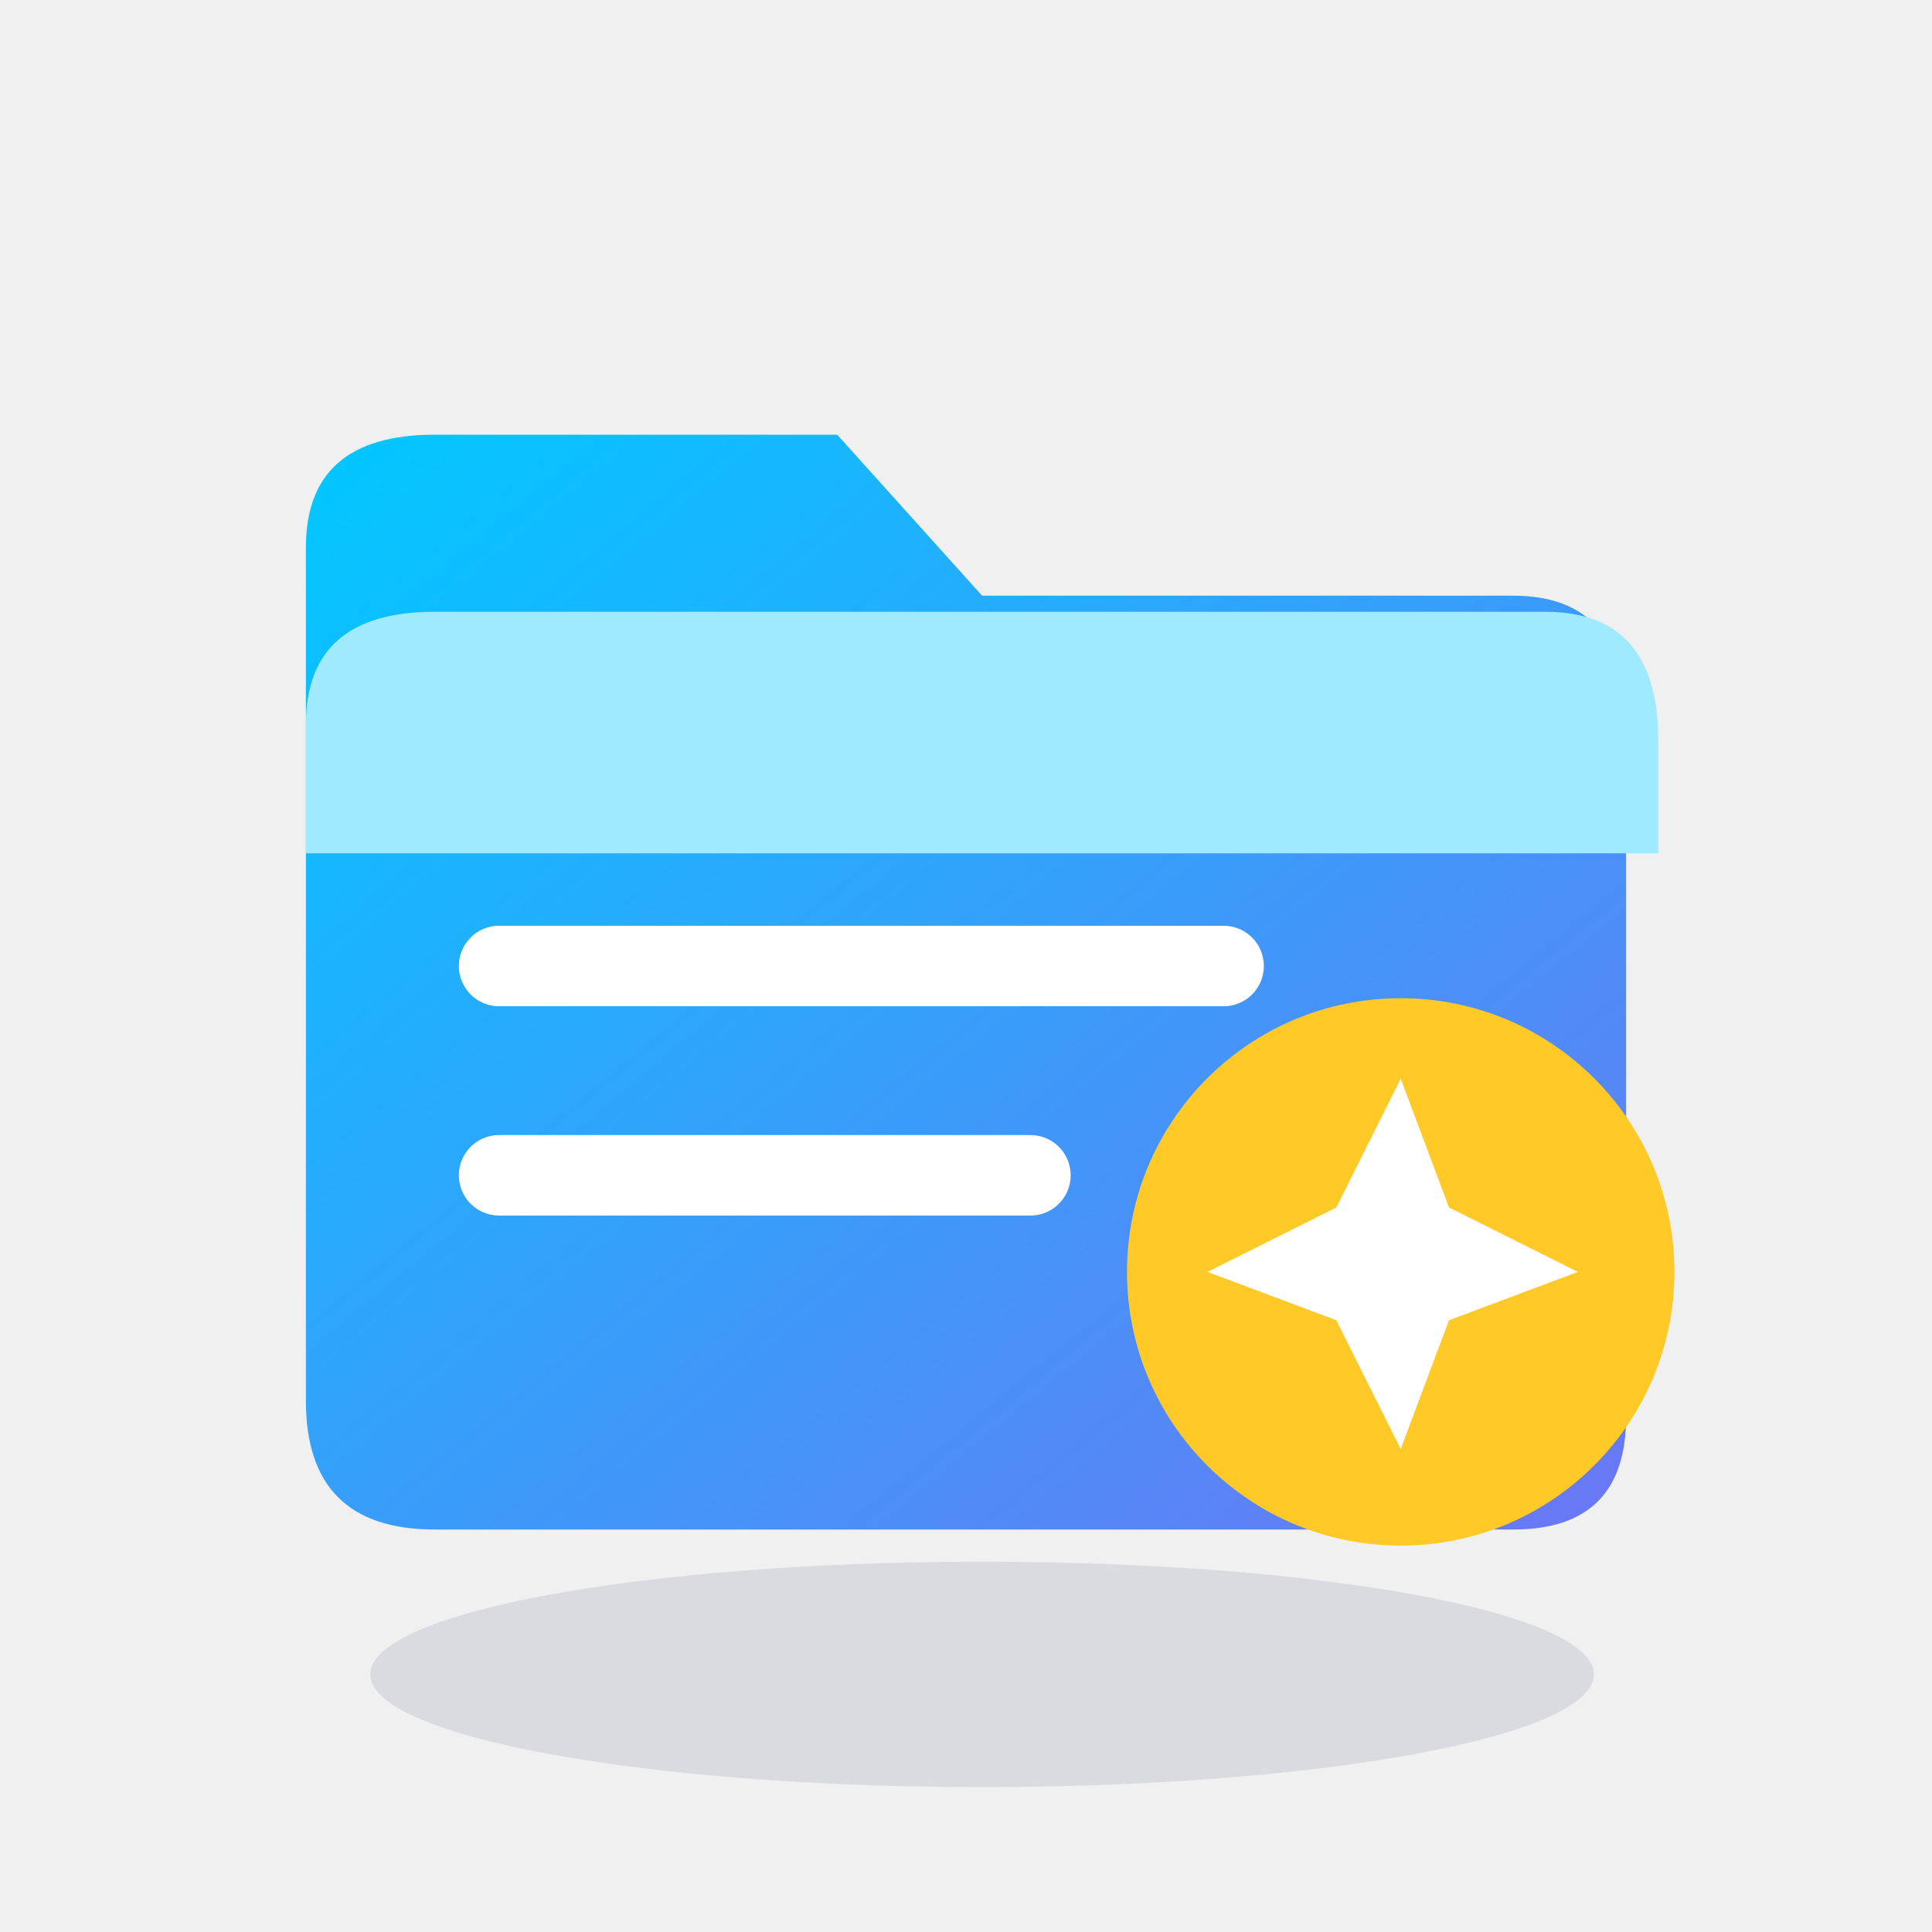
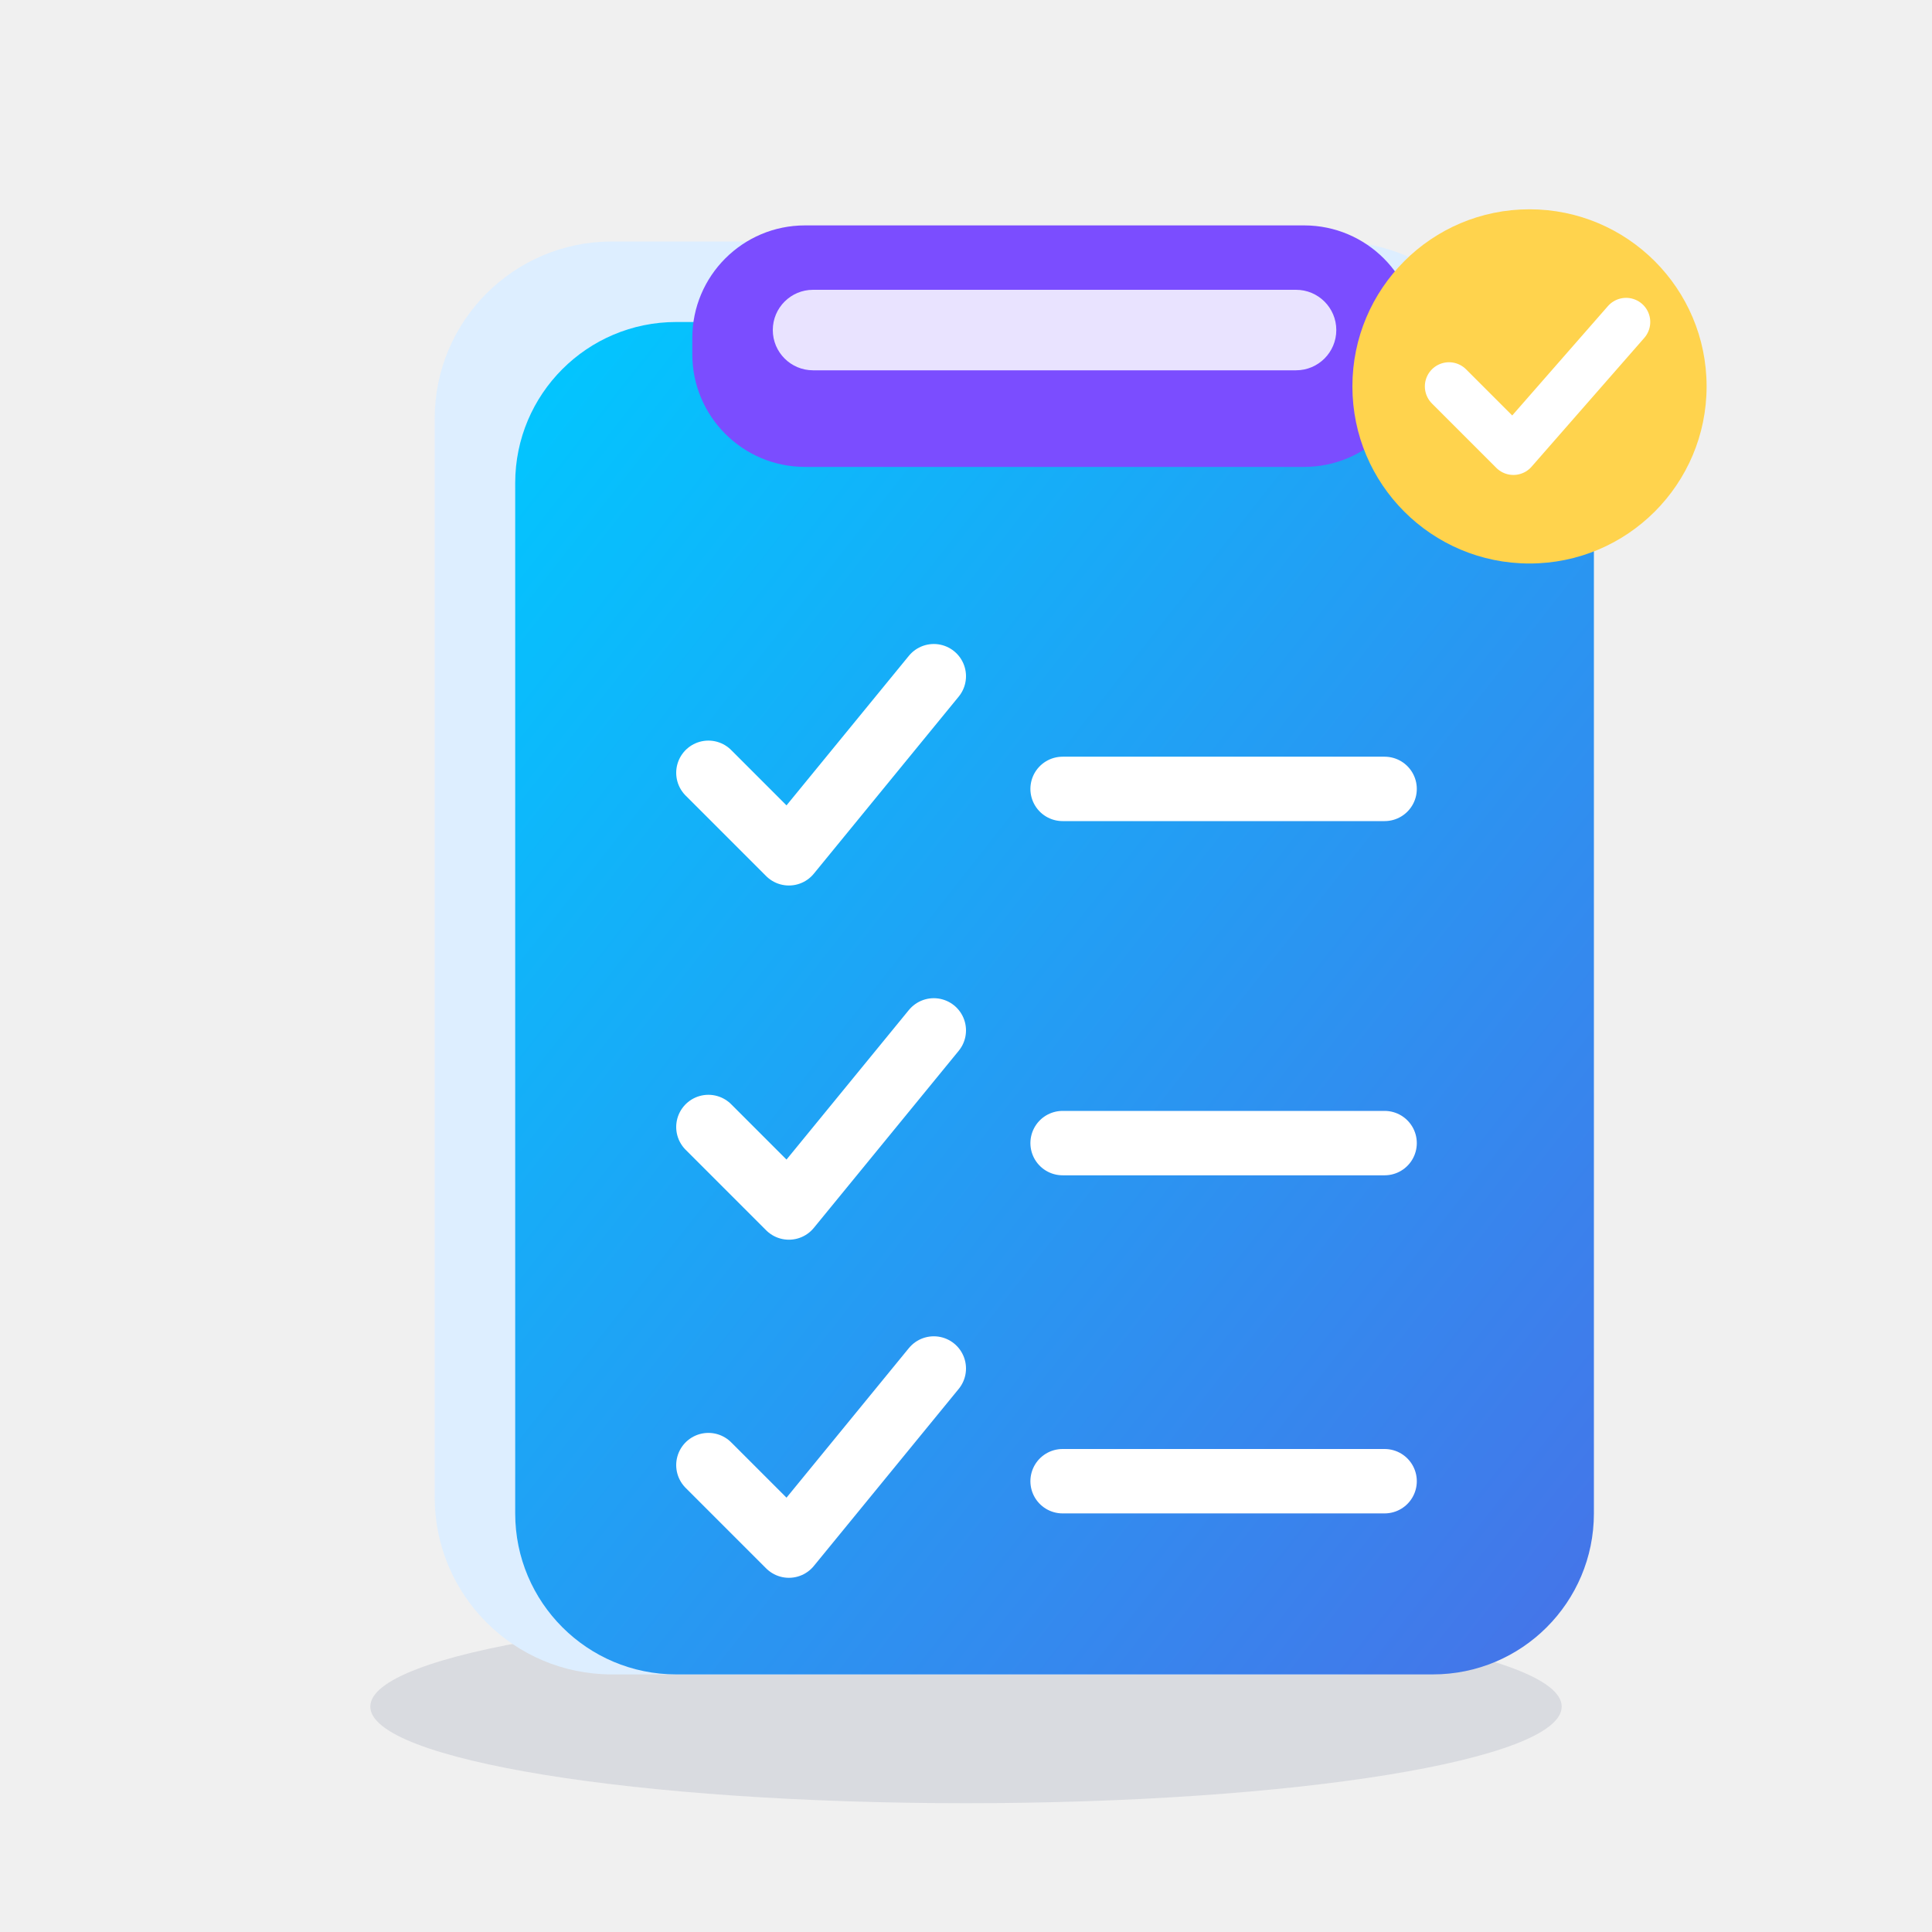
<svg xmlns="http://www.w3.org/2000/svg" viewBox="0 0 120 120">
  <defs>
-     <linearGradient id="a" x2="1" y2="1">
+     <linearGradient id="a" x1="0" y1="0" x2="1" y2="1">
      <stop stop-color="#00C8FF" />
-       <stop offset="1" stop-color="#6C76F5" />
+       <stop offset="1" stop-color="#4772E8" />
    </linearGradient>
  </defs>
-   <ellipse cx="61" cy="104" rx="38" ry="7" fill="#0B1B4D" opacity=".1" />
-   <path d="M19 34q0-7 8-7h25l9 10h33q7 0 7 8v43q0 7-7 7H27q-8 0-8-8Z" fill="url(#a)" />
-   <path d="M19 45q0-7 8-7h69q7 0 7 8v7H19Z" fill="#9FEAFF" />
-   <path d="M31 60h45m-45 13h33" stroke="#fff" stroke-width="5" stroke-linecap="round" />
-   <circle cx="87" cy="79" r="17" fill="#FFC928" />
-   <path d="m87 67 3 8 8 4-8 3-3 8-4-8-8-3 8-4Z" fill="#fff" />
+   <ellipse cx="60" cy="106" rx="37" ry="6" fill="#0B1B4D" opacity=".1" />
+   <rect x="27" y="15" width="67" height="89" rx="11" fill="#DDEEFF" />
+   <rect x="32" y="20" width="67" height="84" rx="10" fill="url(#a)" />
+   <rect x="43" y="14" width="45" height="15" rx="7" fill="#7B4DFF" />
+   <rect x="48" y="18" width="35" height="5" rx="2.5" fill="#E9E3FF" />
+   <g fill="none" stroke="#fff" stroke-width="4" stroke-linecap="round" stroke-linejoin="round">
+     <path d="m44 48 5 5 9-11" />
+     <path d="M66 49h20" />
+     <path d="m44 70 5 5 9-11" />
+     <path d="M66 71h20" />
+     <path d="m44 91 5 5 9-11" />
+     <path d="M66 92h20" />
+   </g>
+   <circle cx="95" cy="24" r="11" fill="#FFD34D" />
+   <path d="m90 24 4 4 7-8" fill="none" stroke="#fff" stroke-width="3" stroke-linecap="round" stroke-linejoin="round" />
</svg>
